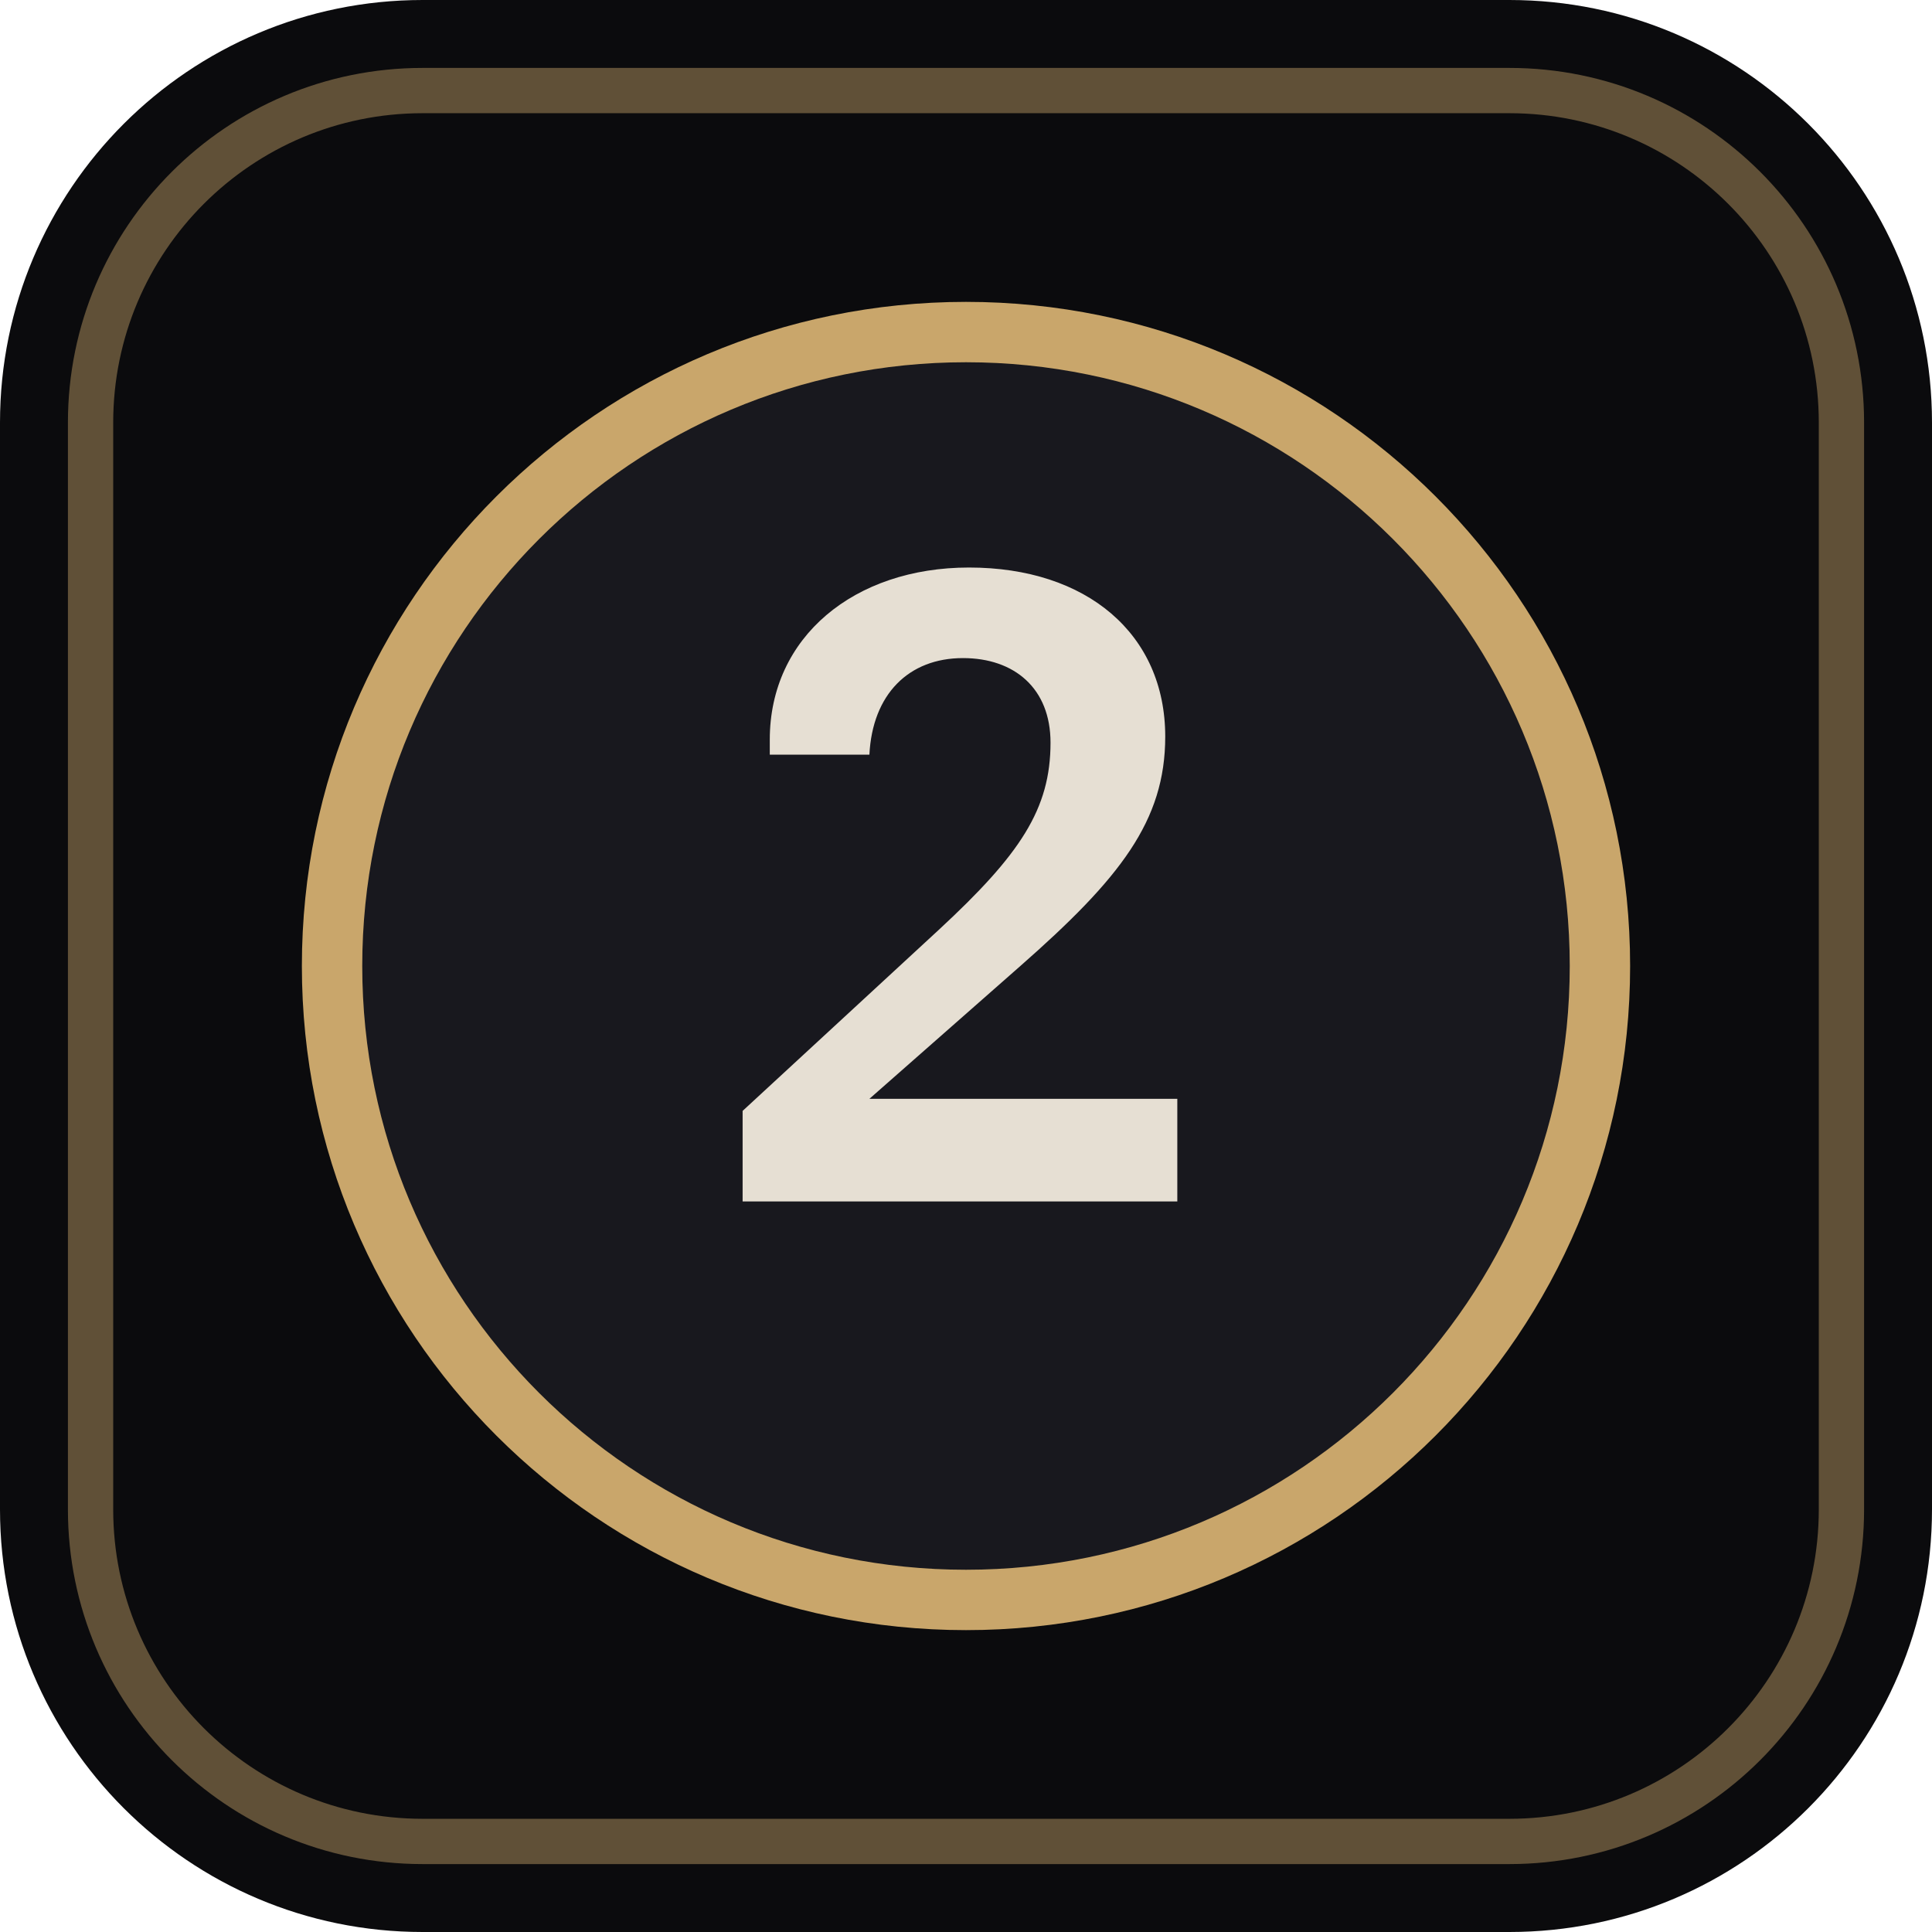
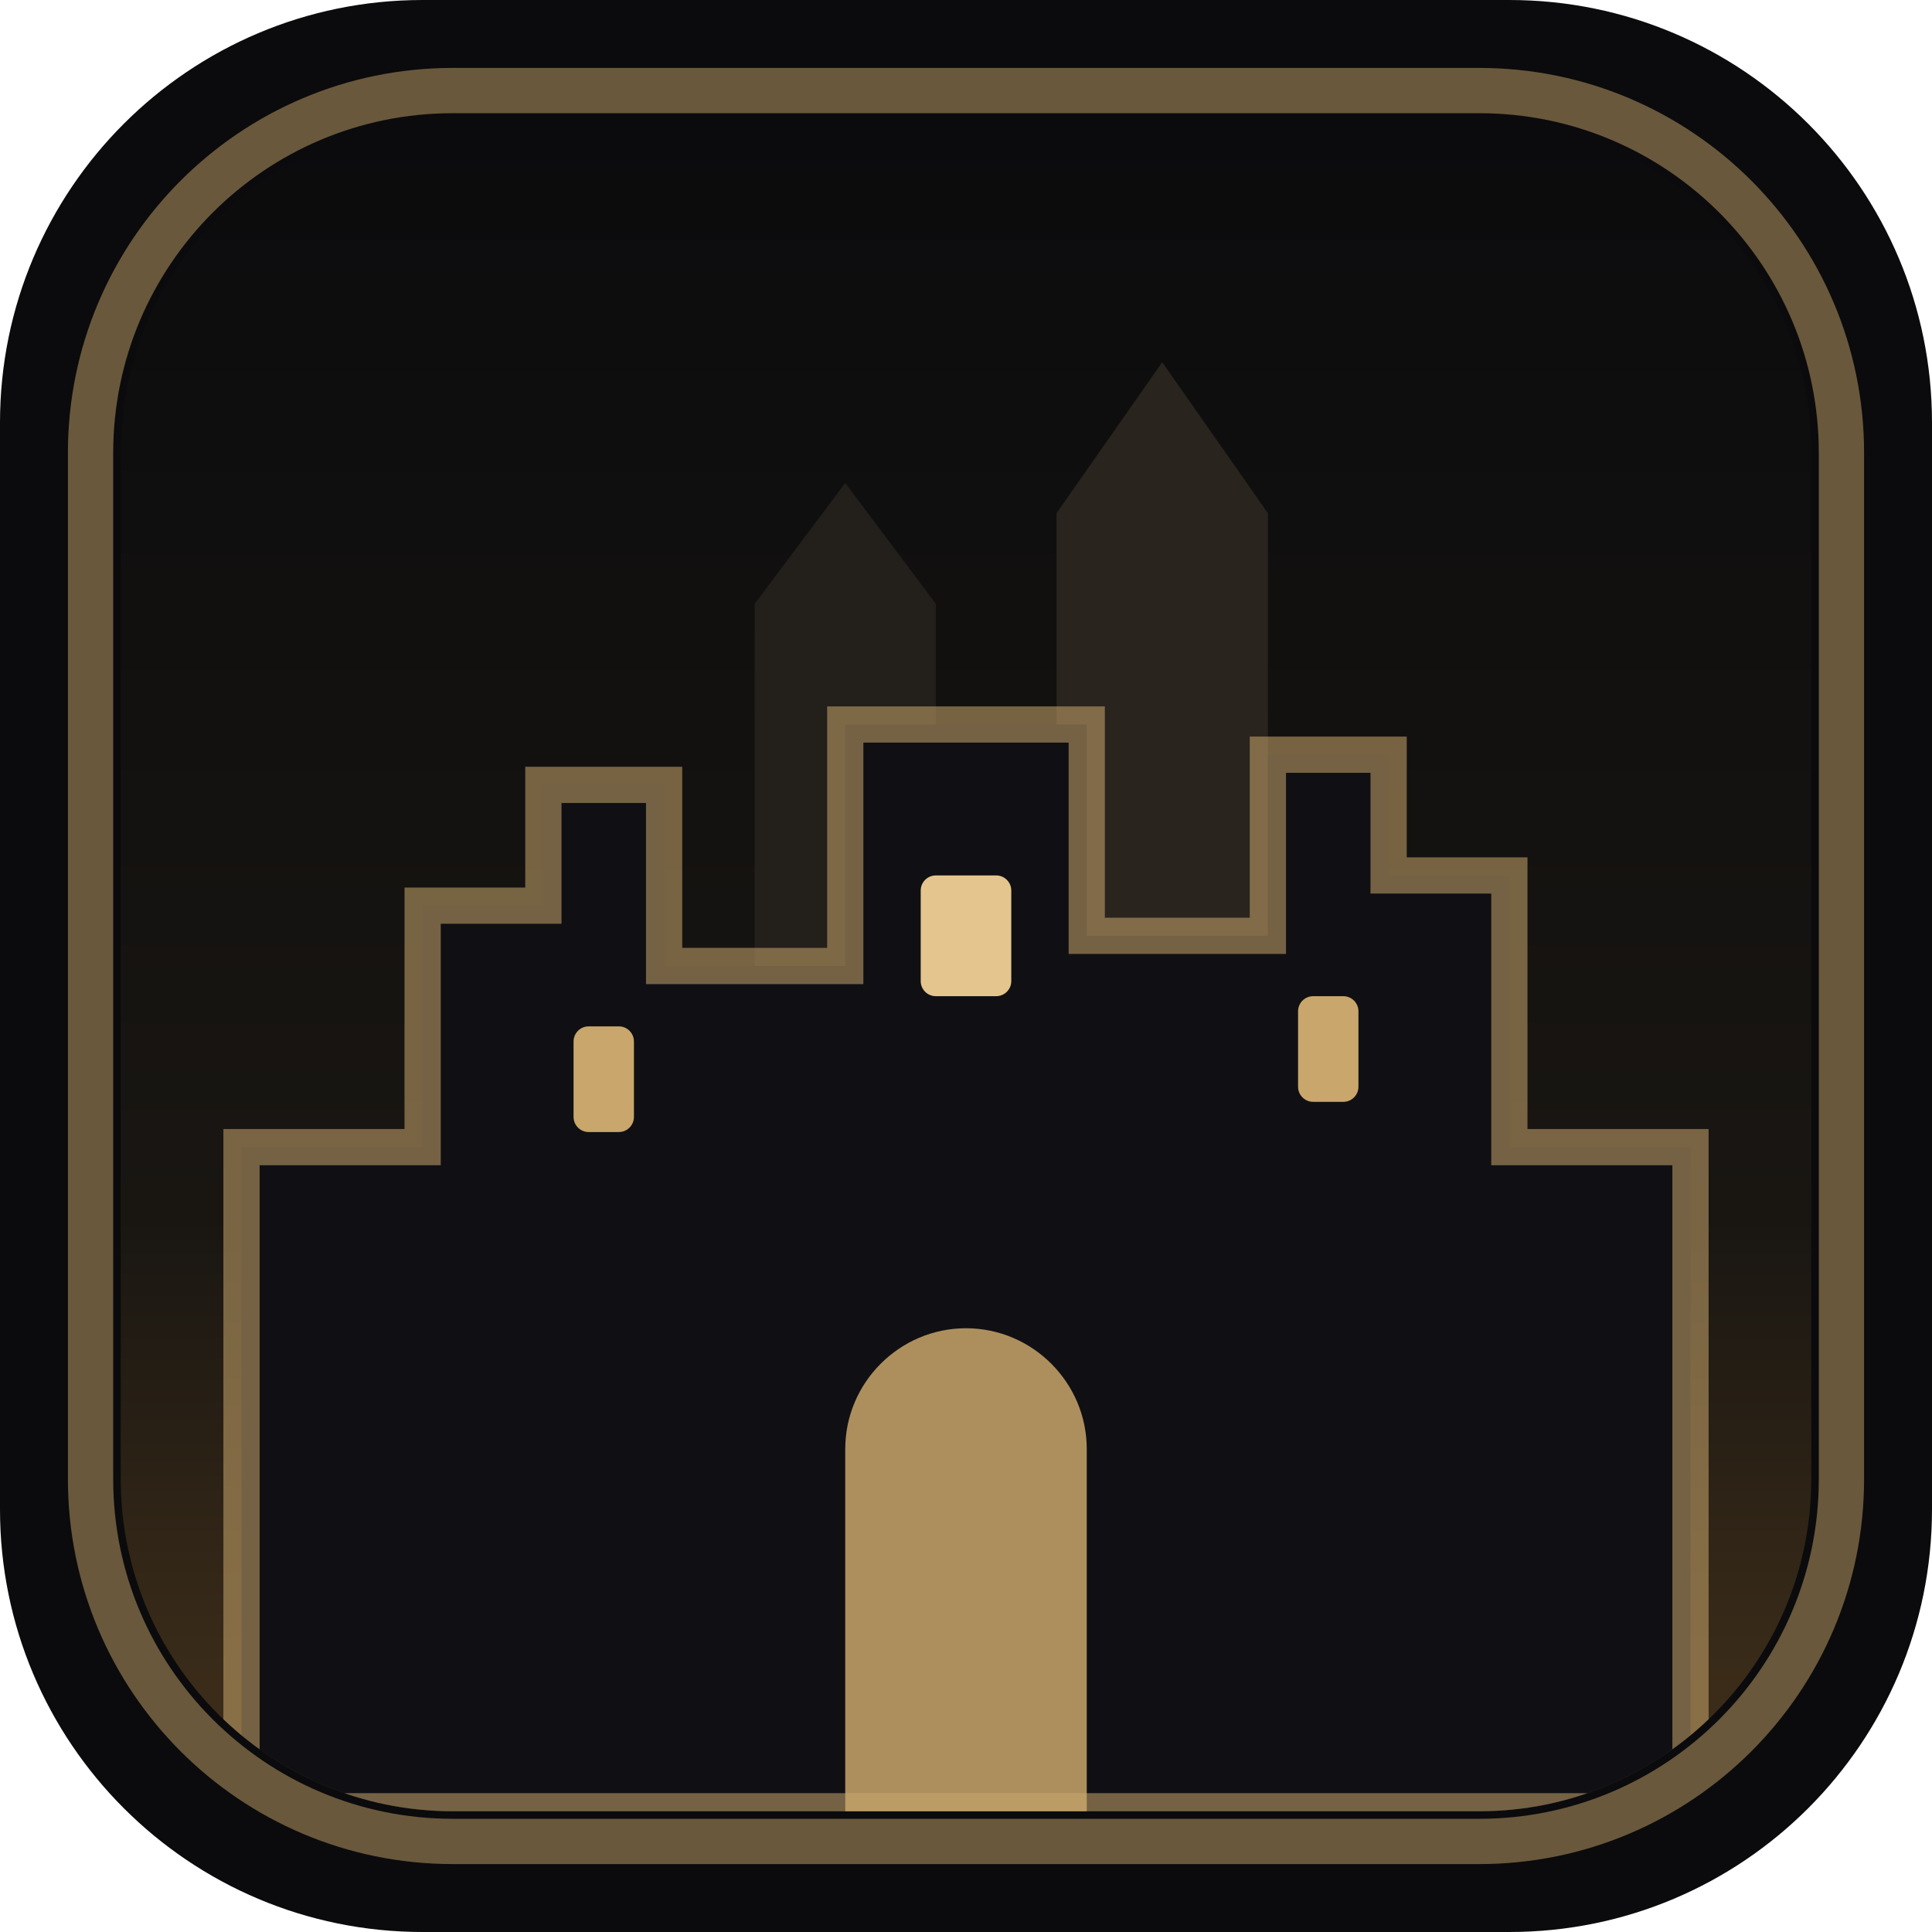
<svg xmlns="http://www.w3.org/2000/svg" viewBox="0 0 64 64" fill="none">
+   <defs>
+     <linearGradient id="sky" x1="32" y1="4" x2="32" y2="56" gradientUnits="userSpaceOnUse">
+       <stop offset="0%" stop-color="#0b0b0d" />
+       <stop offset="70%" stop-color="#191612" />
+       <stop offset="100%" stop-color="#3b2c19" />
+     </linearGradient>
+     <clipPath id="frame">
+       <rect x="4" y="4" width="56" height="56" rx="11" />
+     </clipPath>
+   </defs>
  <rect width="64" height="64" rx="14" fill="#0b0b0d" />
-   <rect x="3" y="3" width="58" height="58" rx="11" stroke="#c9a66b" stroke-opacity="0.45" stroke-width="1.5" />
-   <circle cx="32" cy="32" r="21" fill="#18181e" stroke="#c9a66b" stroke-width="2" />
-   <path d="M25.5 24.5C25.5 21.1 28.3 18.8 32.1 18.8C36 18.8 38.6 21 38.6 24.4C38.6 27.2 37.1 29.1 33.8 32L28.8 36.4H39V39.8H24.6V36.8L31.1 30.8C33.8 28.3 34.8 26.8 34.8 24.6C34.8 22.8 33.6 21.8 31.9 21.8C30.1 21.8 28.9 23 28.8 25H25.5V24.5Z" fill="#e6dfd3" />
+   <g clip-path="url(#frame)">
+     <rect x="4" y="4" width="56" height="56" fill="url(#sky)" />
+     <path d="M25 32V20L28 16L31 20V32H25Z" fill="#231f1b" />
+     <path d="M35 32V17L38.5 12L42 17V32H35Z" fill="#2a241e" />
+     <path d="M8 60V38H14V30H18V26H22V32H28V24H36V31H42V25H46V29H50V38H56V60H8Z" fill="#101014" stroke="#c9a66b" stroke-opacity="0.55" stroke-width="1.2" />
+     <rect x="30.5" y="29" width="3" height="4" rx="0.5" fill="#e4c58e" />
+     <rect x="19" y="34" width="2" height="3.5" rx="0.5" fill="#c9a66b" />
+     <rect x="43" y="33" width="2" height="3.5" rx="0.5" fill="#c9a66b" />
+     <path d="M28 60V48C28 45.8 29.8 44 32 44C34.2 44 36 45.8 36 48V60H28Z" fill="#c9a66b" fill-opacity="0.85" />
+   </g>
+   <rect x="3" y="3" width="58" height="58" rx="12" stroke="#c9a66b" stroke-opacity="0.5" stroke-width="1.5" />
</svg>
